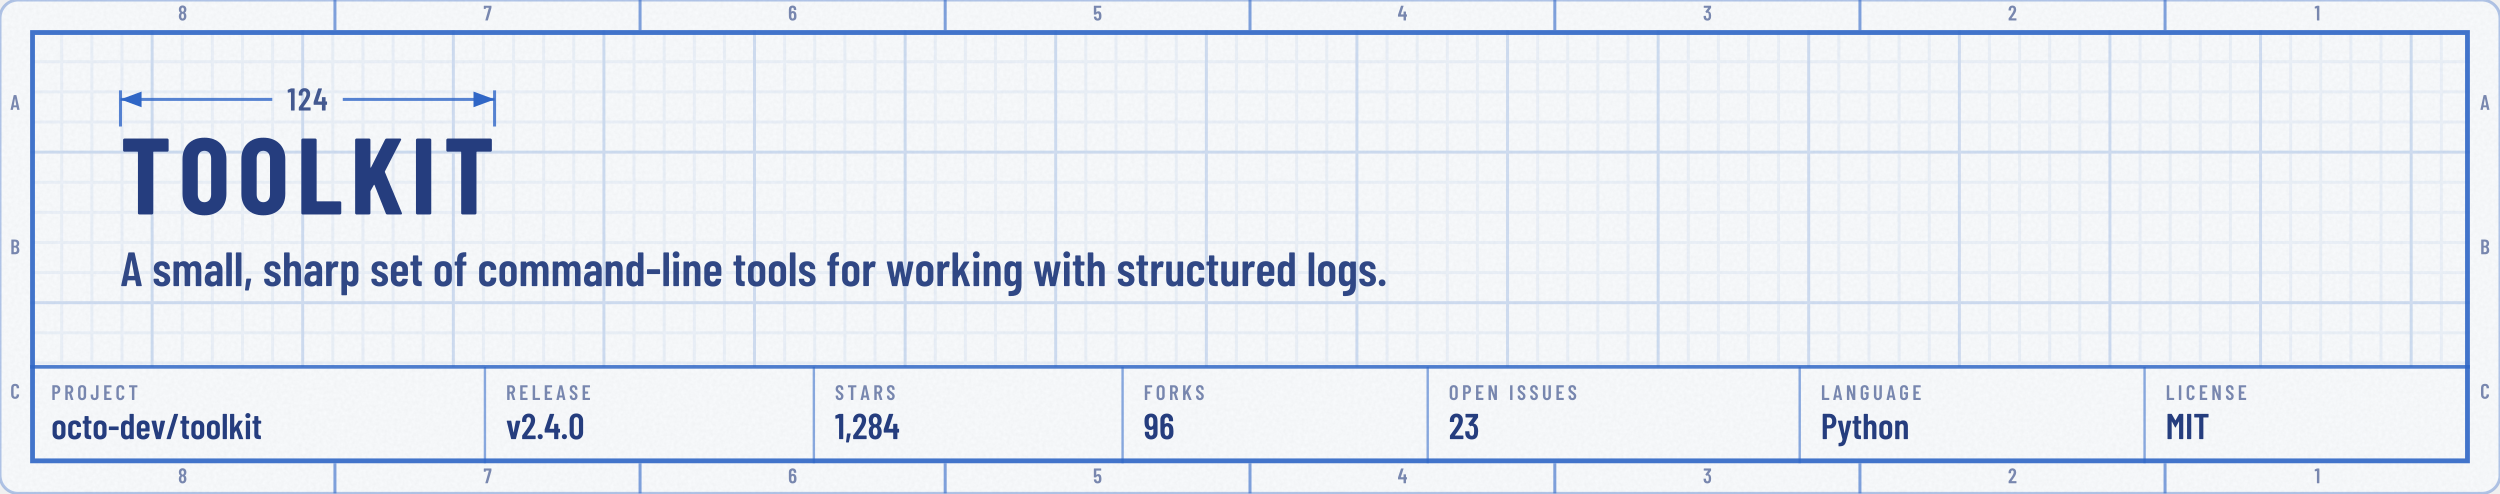
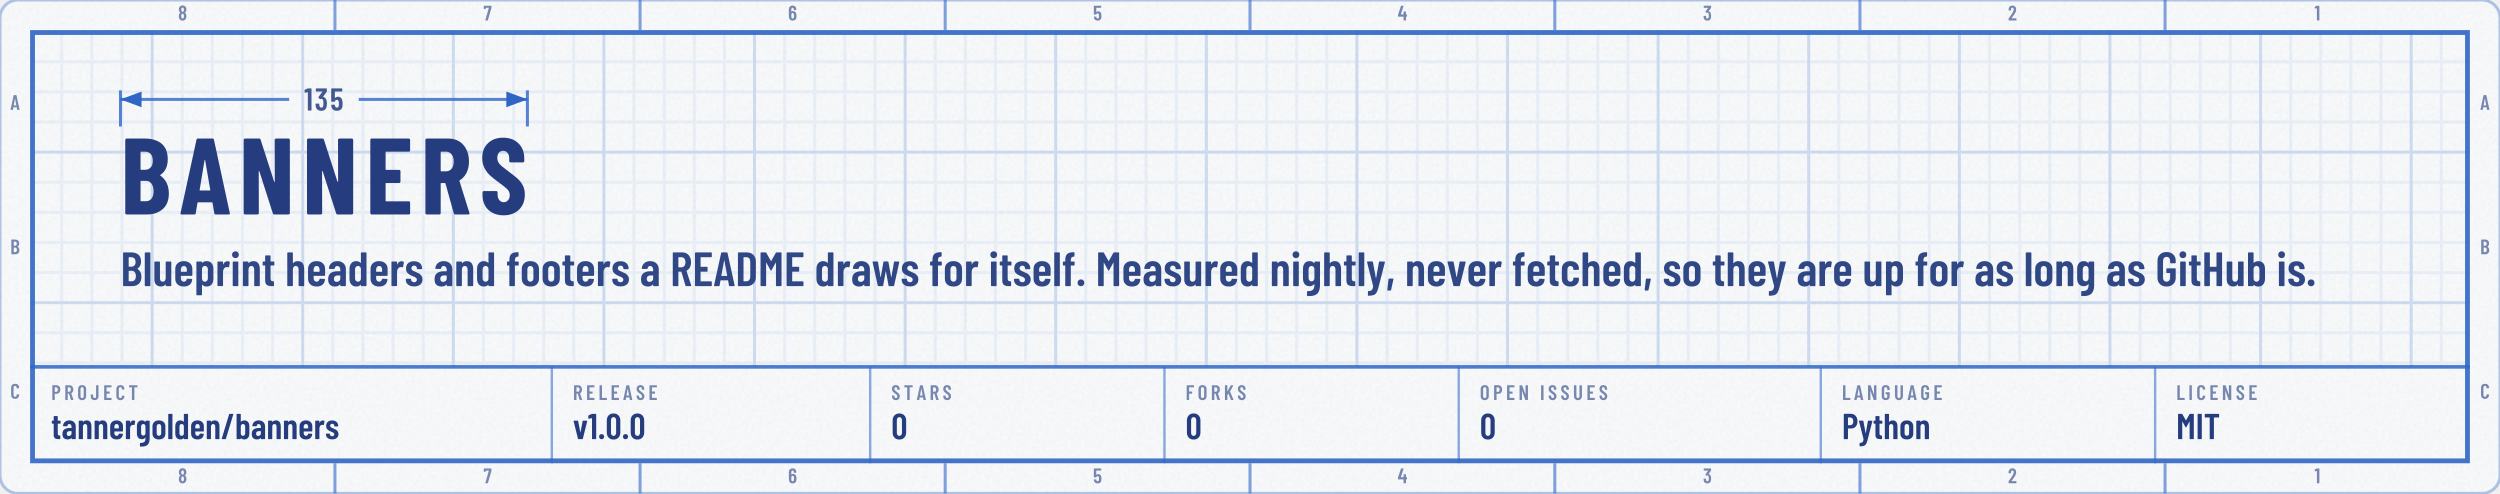
<svg xmlns="http://www.w3.org/2000/svg" width="830" height="164" viewBox="0 0 830 164" role="img" aria-labelledby="t d">
  <defs>
    <clipPath id="kc1">
      <rect x="0" y="0" width="830" height="163.8" rx="6" />
    </clipPath>
    <filter id="kn2" x="0" y="0" width="100%" height="100%">
      <feTurbulence type="fractalNoise" baseFrequency=".85" numOctaves="2" stitchTiles="stitch" />
      <feColorMatrix values="0 0 0 0 0 0 0 0 0 0 0 0 0 0 0 0 0 0 0.035 0" />
    </filter>
    <pattern id="kp3" width="10" height="10" patternUnits="userSpaceOnUse">
      <path d="M10 .5H.5V10" fill="none" stroke="#2F66C6" stroke-opacity="0.07" />
    </pattern>
    <pattern id="kp4" width="50" height="50" patternUnits="userSpaceOnUse">
      <path d="M50 .5H.5V50" fill="none" stroke="#2F66C6" stroke-opacity="0.14" />
    </pattern>
    <clipPath id="kc5">
      <path clip-rule="evenodd" d="M10 10h810v143.8h-810zM10 121.8h810v32h-810z" />
    </clipPath>
    <path id="m44" d="M33 -78 59 146Q60 157 71 157H151Q164 157 161 144L112 -80Q110 -91 99 -91H45Q39 -91 36 -88Q32 -84 33 -78Z" />
-     <path id="m45" d="M27 263V339Q27 344 30 348Q34 351 39 351H286Q291 351 294 348Q298 344 298 339V263Q298 258 294 254Q291 251 286 251H39Q34 251 30 254Q27 258 27 263Z" />
    <path id="m46" d="M35 69Q35 100 55 120Q75 140 106 140Q137 140 156 120Q176 100 176 69Q176 38 156 18Q136 -2 106 -2Q75 -2 55 18Q35 38 35 69Z" />
    <path id="m47" d="M21 14 226 690Q229 700 239 700H331Q337 700 340 696Q343 692 341 686L136 10Q133 0 123 0H31Q25 0 22 4Q19 8 21 14Z" />
    <path id="m48" d="M38 183V517Q38 604 89 658Q140 711 224 711Q309 711 360 658Q412 604 412 517V183Q412 96 360 42Q309 -11 224 -11Q140 -11 89 42Q38 96 38 183ZM296 176V524Q296 563 276 586Q257 610 224 610Q192 610 173 586Q154 563 154 524V176Q154 137 173 114Q192 90 224 90Q257 90 276 114Q296 137 296 176Z" />
    <path id="m49" d="M122 700H218Q223 700 226 696Q230 693 230 688V12Q230 7 226 4Q223 0 218 0H126Q121 0 118 4Q114 7 114 12V576Q114 578 112 580Q111 582 109 581L27 565H24Q13 565 13 576L10 643Q10 653 18 657L107 697Q114 700 122 700Z" />
    <path id="m50" d="M173 100H392Q397 100 400 96Q404 93 404 88V12Q404 7 400 4Q397 0 392 0H43Q38 0 34 4Q31 7 31 12V92Q31 101 36 107L75 160Q114 212 152 266Q189 320 215 363Q273 459 273 522Q273 562 256 585Q238 608 209 608Q180 608 163 586Q146 563 147 526V487Q147 482 144 478Q140 475 135 475H41Q36 475 32 478Q29 482 29 487V530Q33 610 84 659Q134 708 214 708Q293 708 342 656Q390 605 390 521Q390 471 373 422Q356 373 319 317Q294 277 260 229Q225 181 214 166Q184 126 170 106Q168 104 169 102Q170 100 173 100Z" />
    <path id="m51" d="M387 218Q387 169 380 134Q368 66 326 29Q283 -8 210 -8Q134 -8 86 32Q38 73 32 143Q30 165 28 207Q28 219 40 219H132Q144 219 144 207Q146 173 148 156Q153 125 169 108Q185 92 210 92Q234 92 250 108Q266 123 271 152Q276 182 276 230Q276 281 269 315Q263 341 248 355Q233 369 210 369Q195 369 183 360Q177 356 174 356Q172 356 166 360L119 408Q115 412 115 417Q115 421 118 425L243 595Q245 597 244 599Q242 601 239 601H49Q44 601 40 604Q37 608 37 613V688Q37 693 40 696Q44 700 49 700H373Q378 700 382 696Q385 693 385 688V609Q385 602 380 594L266 438Q262 432 268 431Q309 426 338 392Q368 358 378 307Q387 267 387 218Z" />
    <path id="m52" d="M443 275V194Q443 189 440 186Q436 182 431 182H401Q396 182 396 177V12Q396 7 392 4Q389 0 384 0H292Q287 0 284 4Q280 7 280 12V177Q280 182 275 182H29Q24 182 20 186Q17 189 17 194V259Q17 268 19 274L158 690Q161 700 171 700H271Q277 700 280 696Q283 693 281 686L153 293Q152 287 157 287H275Q280 287 280 292V412Q280 417 284 420Q287 424 292 424H384Q389 424 392 420Q396 417 396 412V292Q396 287 401 287H431Q436 287 440 284Q443 280 443 275Z" />
    <path id="m53" d="M400 216Q400 175 396 146Q391 72 344 32Q297 -8 219 -8Q145 -8 99 30Q53 68 43 144L40 172Q40 184 52 184H144Q156 184 157 172Q157 166 159 154Q171 92 219 92Q244 92 260 108Q275 124 280 153Q284 178 284 217Q284 254 278 281Q273 307 258 322Q242 336 219 336Q171 336 157 290Q154 279 144 279H51Q46 279 42 282Q39 286 39 291V688Q39 693 42 696Q46 700 51 700H377Q382 700 386 696Q389 693 389 688V612Q389 607 386 604Q382 600 377 600H160Q155 600 155 595V400Q155 397 157 396Q159 396 161 398Q178 416 202 426Q227 437 254 437Q314 437 350 398Q387 360 394 290Q400 259 400 216Z" />
    <path id="m54" d="M401 216Q401 193 399 151Q394 75 346 34Q299 -8 221 -8Q147 -8 101 30Q55 69 46 144Q40 171 40 207L39 532Q39 613 88 660Q138 708 219 708Q295 708 343 660Q391 612 391 532V507Q391 502 388 498Q384 495 379 495H287Q282 495 278 498Q275 502 275 507V526Q275 560 258 582Q242 605 219 605Q191 605 174 583Q156 561 156 526V423Q156 420 158 419Q160 418 162 420Q191 447 234 447Q303 447 346 403Q389 359 396 286Q401 253 401 216ZM284 224Q284 250 279 295Q267 353 220 353Q196 353 180 338Q165 322 160 292Q156 257 156 224Q156 195 159 157Q164 125 180 108Q195 91 220 91Q245 91 260 109Q276 127 281 160Q284 196 284 224Z" />
    <path id="m55" d="M90 13 255 594Q257 600 251 600H116Q111 600 111 595V559Q111 554 108 550Q104 547 99 547H28Q23 547 20 550Q16 554 16 559L17 688Q17 693 20 696Q24 700 29 700H368Q373 700 376 696Q380 693 380 688V607Q380 603 378 593L211 10Q208 0 197 0H100Q87 0 90 13Z" />
    <path id="m56" d="M325 364Q358 345 375 306Q396 259 396 200Q396 147 380 107Q360 53 318 22Q275 -8 216 -8Q158 -8 116 22Q73 52 53 106Q38 148 38 200Q38 259 56 301Q71 341 109 363Q113 366 109 369Q76 390 58 427Q38 470 38 523Q38 581 58 620Q78 664 120 688Q161 712 216 712Q270 712 312 688Q353 665 374 621Q396 579 396 523Q396 471 376 429Q358 392 325 371Q319 367 325 364ZM159 559Q152 541 152 513Q152 483 162 456Q169 435 183 423Q197 411 216 411Q237 411 252 424Q266 436 273 459Q281 483 281 513Q281 547 271 568Q264 589 250 600Q236 612 216 612Q198 612 184 602Q171 591 164 573ZM281 206Q281 244 272 271Q266 295 252 308Q237 322 216 322Q195 322 180 308Q166 294 160 268Q152 242 152 208Q152 177 158 151Q163 123 178 108Q194 92 216 92Q239 92 255 108Q271 124 276 153Q281 180 281 206Z" />
-     <path id="m57" d="M384 168Q384 87 334 40Q285 -8 204 -8Q128 -8 80 40Q32 88 32 168V193Q32 198 36 202Q39 205 44 205H136Q141 205 144 202Q148 198 148 193V174Q148 140 164 118Q181 95 204 95Q232 95 250 117Q267 139 267 174V276Q267 279 265 280Q263 281 261 279Q232 253 189 253Q120 253 77 297Q34 341 27 414Q22 447 22 484Q22 518 25 549Q29 625 76 666Q124 708 203 708Q276 708 322 670Q368 631 378 556Q383 526 383 493ZM267 476Q267 506 264 543Q253 609 204 609Q179 609 163 591Q147 573 142 540Q140 516 140 476Q140 439 145 405Q150 377 166 362Q181 347 204 347Q228 347 244 362Q259 378 263 408Q267 443 267 476Z" />
    <path id="m65" d="M325 11 306 116Q306 121 300 121H154Q148 121 148 116L129 11Q128 0 116 0H25Q11 0 14 13L162 689Q164 700 175 700H281Q292 700 294 689L442 13V9Q442 0 431 0H338Q326 0 325 11ZM171 212H282Q288 212 287 217L229 533Q228 536 226 536Q224 536 223 533L166 217Q165 212 171 212Z" />
    <path id="m66" d="M242 0H66Q61 0 58 4Q54 7 54 12V688Q54 693 58 696Q61 700 66 700H224Q319 700 373 652Q427 604 427 512Q427 409 354 365Q349 362 352 359Q391 334 413 292Q435 250 435 192Q435 100 382 50Q328 0 242 0ZM170 595V409Q170 404 175 404H226Q267 404 290 429Q313 454 313 500Q313 548 290 574Q267 600 226 600H175Q170 600 170 595ZM319 208Q319 260 296 290Q273 319 233 319H175Q170 319 170 314V106Q170 101 175 101H233Q273 101 296 129Q319 157 319 208Z" />
    <path id="m67" d="M42 180V521Q42 607 94 658Q145 708 230 708Q316 708 368 658Q420 607 420 521V509Q420 504 416 500Q413 496 408 496L315 492Q303 492 303 504V529Q303 564 283 586Q263 608 230 608Q198 608 178 586Q158 564 158 529V171Q158 136 178 114Q198 92 230 92Q263 92 283 114Q303 136 303 171V196Q303 201 306 204Q310 208 315 208L408 204Q413 204 416 200Q420 197 420 192V180Q420 95 368 44Q316 -8 230 -8Q145 -8 94 44Q42 95 42 180Z" />
+     <path id="m68" d="M54 12V688Q54 693 58 696Q61 700 66 700H237Q323 700 374 648Q426 596 426 509V191Q426 104 374 52Q323 0 237 0H66Q61 0 58 4Q54 7 54 12ZM175 100 235 101Q268 101 288 128Q309 154 310 198V502Q310 547 290 574Q269 600 234 600H175Q170 600 170 595V105Q170 100 175 100Z" />
    <path id="m69" d="M391 600H175Q170 600 170 595V406Q170 401 175 401H303Q308 401 312 398Q315 394 315 389V312Q315 307 312 304Q308 300 303 300H175Q170 300 170 295V105Q170 100 175 100H391Q396 100 400 96Q403 93 403 88V12Q403 7 400 4Q396 0 391 0H66Q61 0 58 4Q54 7 54 12V688Q54 693 58 696Q61 700 66 700H391Q396 700 400 696Q403 693 403 688V612Q403 607 400 604Q396 600 391 600Z" />
    <path id="m70" d="M390 600H175Q170 600 170 595V406Q170 401 175 401H302Q307 401 310 398Q314 394 314 389V312Q314 307 310 304Q307 300 302 300H175Q170 300 170 295V12Q170 7 166 4Q163 0 158 0H66Q61 0 58 4Q54 7 54 12V688Q54 693 58 696Q61 700 66 700H390Q395 700 398 696Q402 693 402 688V612Q402 607 398 604Q395 600 390 600Z" />
    <path id="m71" d="M42 173V527Q42 609 94 658Q145 708 230 708Q315 708 368 658Q420 609 420 526V487Q420 482 416 478Q413 475 408 475H316Q311 475 308 478Q304 482 304 487V528Q304 564 284 586Q263 608 230 608Q197 608 177 586Q157 564 157 528V172Q157 136 177 114Q197 92 230 92Q263 92 284 114Q304 136 304 172V268Q304 273 299 273H238Q233 273 230 276Q226 280 226 285V358Q226 363 230 366Q233 370 238 370H408Q413 370 416 366Q420 363 420 358V173Q420 91 368 42Q315 -8 230 -8Q145 -8 94 42Q42 91 42 173Z" />
+     <path id="m72" d="M319 700H411Q416 700 420 696Q423 693 423 688V12Q423 7 420 4Q416 0 411 0H319Q314 0 310 4Q307 7 307 12V295Q307 300 302 300H175Q170 300 170 295V12Q170 7 166 4Q163 0 158 0H66Q61 0 58 4Q54 7 54 12V688Q54 693 58 696Q61 700 66 700H158Q163 700 166 696Q170 693 170 688V406Q170 401 175 401H302Q307 401 307 406V688Q307 693 310 696Q314 700 319 700Z" />
    <path id="m73" d="M54 12V688Q54 693 58 696Q61 700 66 700H158Q163 700 166 696Q170 693 170 688V12Q170 7 166 4Q163 0 158 0H66Q61 0 58 4Q54 7 54 12Z" />
    <path id="m74" d="M17 173V247Q17 252 20 256Q24 259 29 259H121Q126 259 130 256Q133 252 133 247V171Q133 136 152 114Q171 92 202 92Q233 92 252 114Q272 136 272 171V688Q272 693 276 696Q279 700 284 700H376Q381 700 384 696Q388 693 388 688V173Q388 91 336 42Q285 -8 202 -8Q119 -8 68 42Q17 91 17 173Z" />
    <path id="m75" d="M54 12V688Q54 693 58 696Q61 700 66 700H158Q163 700 166 696Q170 693 170 688V412Q170 408 172 408Q174 407 176 410L326 691Q331 700 341 700H440Q447 700 449 696Q451 692 448 686L298 405Q297 401 297 399L459 14Q460 12 460 8Q460 0 450 0H351Q340 0 337 9L219 298Q218 301 216 300Q214 300 212 298L172 231Q170 227 170 225V12Q170 7 166 4Q163 0 158 0H66Q61 0 58 4Q54 7 54 12Z" />
    <path id="m76" d="M54 12V688Q54 693 58 696Q61 700 66 700H158Q163 700 166 696Q170 693 170 688V105Q170 100 175 100H391Q396 100 400 96Q403 93 403 88V12Q403 7 400 4Q396 0 391 0H66Q61 0 58 4Q54 7 54 12Z" />
    <path id="m77" d="M383 700H475Q480 700 484 696Q487 693 487 688V12Q487 7 484 4Q480 0 475 0H383Q378 0 374 4Q371 7 371 12V484Q371 488 369 488Q367 488 365 485L278 327Q273 319 269 319Q265 319 260 327L173 485Q171 488 169 488Q167 488 167 484V12Q167 7 164 4Q160 0 155 0H63Q58 0 54 4Q51 7 51 12V688Q51 693 54 696Q58 700 63 700H155Q165 700 170 692L267 521Q270 517 273 521L368 692Q373 700 383 700Z" />
    <path id="m78" d="M350 700H441Q446 700 450 696Q453 693 453 688V12Q453 7 450 4Q446 0 441 0H336Q326 0 323 10L174 434Q173 437 170 436Q168 436 168 433L169 12Q169 7 166 4Q162 0 157 0H66Q61 0 58 4Q54 7 54 12V688Q54 693 58 696Q61 700 66 700H169Q179 700 182 690L332 269Q333 266 336 266Q338 267 338 270V688Q338 693 342 696Q345 700 350 700Z" />
    <path id="m79" d="M42 182V518Q42 604 94 656Q147 708 233 708Q319 708 372 656Q425 604 425 518V182Q425 96 372 44Q319 -8 233 -8Q147 -8 94 44Q42 96 42 182ZM309 177V523Q309 561 288 584Q267 608 233 608Q199 608 178 584Q158 561 158 523V177Q158 139 178 116Q199 92 233 92Q267 92 288 116Q309 139 309 177Z" />
    <path id="m80" d="M432 495Q432 405 384 350Q337 295 259 295H174Q169 295 169 290V12Q169 7 166 4Q162 0 157 0H65Q60 0 56 4Q53 7 53 12V689Q53 694 56 698Q60 701 65 701H253Q306 701 346 675Q387 649 410 602Q432 555 432 495ZM316 492Q316 542 294 572Q271 601 234 601H174Q169 601 169 596V391Q169 386 174 386H234Q271 386 294 414Q316 443 316 492Z" />
    <path id="m82" d="M318 10 233 297Q231 301 228 301H175Q170 301 170 296V12Q170 7 166 4Q163 0 158 0H66Q61 0 58 4Q54 7 54 12V688Q54 693 58 696Q61 700 66 700H254Q307 700 348 674Q388 649 410 602Q433 556 433 496Q433 434 409 389Q385 344 342 321Q338 320 339 315L437 14Q438 12 438 9Q438 0 427 0H331Q321 0 318 10ZM170 595V396Q170 391 175 391H236Q272 391 294 419Q317 447 317 495Q317 543 294 572Q272 600 236 600H175Q170 600 170 595Z" />
    <path id="m83" d="M34 173V199Q34 204 38 208Q41 211 46 211H137Q142 211 146 208Q149 204 149 199V179Q149 140 168 116Q188 92 219 92Q250 92 270 114Q290 137 290 174Q290 200 279 219Q268 238 248 255Q228 272 184 304Q134 340 104 368Q73 396 52 436Q32 475 32 527Q32 610 82 659Q132 708 214 708Q297 708 348 656Q399 605 399 520V496Q399 491 396 488Q392 484 387 484H297Q292 484 288 488Q285 491 285 496V522Q285 561 266 584Q246 608 214 608Q184 608 165 586Q146 565 146 527Q146 491 166 466Q187 441 247 397Q308 352 339 324Q370 295 387 261Q404 227 404 180Q404 95 353 44Q302 -8 219 -8Q136 -8 85 42Q34 92 34 173Z" />
    <path id="m84" d="M425 688V612Q425 607 422 604Q418 600 413 600H286Q281 600 281 595V12Q281 7 278 4Q274 0 269 0H177Q172 0 168 4Q165 7 165 12V595Q165 600 160 600H40Q35 600 32 604Q28 607 28 612V688Q28 693 32 696Q35 700 40 700H413Q418 700 422 696Q425 693 425 688Z" />
    <path id="m85" d="M50 194V688Q50 693 54 696Q57 700 62 700H154Q159 700 162 696Q166 693 166 688V182Q166 142 186 117Q206 92 239 92Q272 92 292 117Q312 142 312 182V688Q312 693 316 696Q319 700 324 700H416Q421 700 424 696Q428 693 428 688V194Q428 103 376 48Q324 -8 239 -8Q153 -8 102 48Q50 103 50 194Z" />
    <path id="m97" d="M397 352V12Q397 7 394 4Q390 0 385 0H293Q288 0 284 4Q281 7 281 12V31Q281 34 279 35Q277 36 275 33Q240 -8 173 -8Q116 -8 72 24Q29 57 29 143Q29 233 82 271Q134 309 224 309H276Q281 309 281 314V340Q281 376 263 398Q245 419 218 419Q197 419 183 406Q169 392 166 369Q165 357 153 357H56Q44 357 45 369Q50 437 98 478Q147 519 220 519Q299 519 348 473Q397 427 397 352ZM281 160V217Q281 222 276 222H224Q190 222 169 204Q148 185 148 150Q148 119 164 104Q180 88 205 88Q235 88 258 107Q281 126 281 160Z" />
+     <path id="m98" d="M399 357V154Q399 80 362 36Q325 -8 258 -8Q204 -8 168 27Q166 29 164 28Q162 27 162 24V12Q162 7 158 4Q155 0 150 0H58Q53 0 50 4Q46 7 46 12V688Q46 693 50 696Q53 700 58 700H150Q155 700 158 696Q162 693 162 688V486Q162 483 164 482Q167 482 170 486Q189 503 212 511Q236 519 258 519Q324 519 362 476Q399 433 399 357ZM222 419Q198 419 182 404Q166 388 162 362V149Q166 123 182 108Q198 92 222 92Q250 92 267 112Q284 131 284 163V348Q284 380 267 400Q250 419 222 419Z" />
    <path id="m99" d="M38 155V357Q38 430 86 474Q133 519 215 519Q297 519 345 476Q393 432 393 365V351Q393 346 390 342Q386 339 381 339L289 335Q277 335 277 347V357Q277 382 260 400Q242 419 215 419Q188 419 171 399Q154 379 154 348V163Q154 132 171 112Q188 92 215 92Q242 92 260 110Q277 129 277 155V165Q277 170 280 174Q284 177 289 177L381 176Q386 176 390 172Q393 169 393 164V146Q393 77 345 34Q297 -8 215 -8Q133 -8 86 36Q38 80 38 155Z" />
    <path id="m100" d="M287 700H379Q384 700 388 696Q391 693 391 688V12Q391 7 388 4Q384 0 379 0H287Q282 0 278 4Q275 7 275 12V24Q275 27 273 28Q271 29 269 27Q233 -8 179 -8Q112 -8 75 36Q38 80 38 154V357Q38 433 76 476Q113 519 179 519Q202 519 226 510Q250 502 269 483Q271 481 273 482Q275 483 275 486V688Q275 693 278 696Q282 700 287 700ZM275 149V362Q271 388 255 404Q239 419 215 419Q187 419 170 400Q153 380 153 348V163Q153 131 170 112Q187 92 215 92Q239 92 255 108Q271 123 275 149Z" />
    <path id="m101" d="M380 213H159Q154 213 154 208V163Q154 132 171 112Q188 92 215 92Q238 92 254 106Q271 121 276 144Q279 154 289 154L378 150Q383 150 386 146Q390 143 389 137Q382 67 338 30Q294 -8 215 -8Q133 -8 86 36Q38 79 38 154V357Q38 430 86 474Q133 519 215 519Q297 519 344 474Q392 430 392 357V225Q392 220 388 216Q385 213 380 213ZM154 348V303Q154 298 159 298H272Q277 298 277 303V348Q277 380 260 400Q243 419 215 419Q188 419 171 399Q154 379 154 348Z" />
    <path id="m102" d="M265 499V440Q265 435 262 432Q258 428 253 428H191Q186 428 186 423V12Q186 7 182 4Q179 0 174 0H83Q78 0 74 4Q71 7 71 12V423Q71 428 66 428H34Q29 428 26 432Q22 435 22 440V499Q22 504 26 508Q29 511 34 511H66Q71 511 71 516V541Q71 631 112 668Q153 705 243 704H251Q256 704 260 700Q263 697 263 692L261 624Q261 619 258 616Q254 612 249 612H244Q214 611 200 592Q186 574 186 536V516Q186 511 191 511H253Q258 511 262 508Q265 504 265 499Z" />
    <path id="m103" d="M287 511H379Q384 511 388 508Q391 504 391 499V19Q391 -89 342 -148Q293 -206 167 -206Q145 -206 134 -205Q122 -204 122 -192V-115Q122 -102 135 -104Q192 -105 222 -90Q253 -75 264 -46Q275 -17 275 30V41Q275 44 273 44Q271 45 269 42Q236 -1 175 -1Q108 -1 73 42Q38 86 38 161V357Q38 434 74 476Q109 519 175 519Q236 519 269 476Q271 473 273 474Q275 474 275 477V499Q275 504 278 508Q282 511 287 511ZM275 169V348Q275 380 258 400Q242 419 215 419Q188 419 171 399Q154 379 154 348V169Q154 138 171 118Q188 99 215 99Q242 99 258 118Q275 138 275 169Z" />
    <path id="m104" d="M397 352V12Q397 7 394 4Q390 0 385 0H293Q288 0 284 4Q281 7 281 12V343Q281 379 266 399Q251 419 223 419Q194 419 178 398Q162 377 162 340V12Q162 7 158 4Q155 0 150 0H58Q53 0 50 4Q46 7 46 12V688Q46 693 50 696Q53 700 58 700H150Q155 700 158 696Q162 693 162 688V479Q162 476 164 476Q167 475 170 479Q204 519 265 519Q330 519 364 476Q397 432 397 352Z" />
    <path id="m105" d="M36 652Q36 683 56 703Q76 723 107 723Q138 723 158 703Q177 683 177 652Q177 621 157 601Q137 581 107 581Q76 581 56 601Q36 621 36 652ZM50 12V499Q50 504 54 508Q57 511 62 511H154Q159 511 162 508Q166 504 166 499V12Q166 7 162 4Q159 0 154 0H62Q57 0 54 4Q50 7 50 12Z" />
-     <path id="m107" d="M46 12V688Q46 693 50 696Q53 700 58 700H150Q155 700 158 696Q162 693 162 688V332Q162 328 164 328Q166 328 168 331L277 503Q281 511 291 511H387Q394 511 396 506Q398 502 394 496L290 339Q288 335 289 332L409 14Q410 12 410 9Q410 0 399 0H304Q294 0 291 10L217 236Q216 239 214 240Q212 240 211 237L164 167Q162 163 162 161V12Q162 7 158 4Q155 0 150 0H58Q53 0 50 4Q46 7 46 12Z" />
    <path id="m108" d="M42 12V688Q42 693 46 696Q49 700 54 700H146Q151 700 154 696Q158 693 158 688V12Q158 7 154 4Q151 0 146 0H54Q49 0 46 4Q42 7 42 12Z" />
-     <path id="m109" d="M623 347V12Q623 7 620 4Q616 0 611 0H520Q515 0 512 4Q508 7 508 12V339Q508 377 493 398Q478 419 452 419Q424 419 408 398Q392 377 392 340V12Q392 7 388 4Q385 0 380 0H289Q284 0 280 4Q277 7 277 12V339Q277 377 262 398Q246 419 221 419Q193 419 177 398Q161 377 161 340V12Q161 7 158 4Q154 0 149 0H58Q53 0 50 4Q46 7 46 12V499Q46 504 50 508Q53 511 58 511H149Q154 511 158 508Q161 504 161 499V483Q161 480 163 479Q165 478 167 481Q187 501 212 510Q237 519 261 519Q335 519 370 456Q373 452 379 459Q399 491 430 505Q460 519 491 519Q556 519 590 474Q623 428 623 347Z" />
    <path id="m110" d="M397 352V12Q397 7 394 4Q390 0 385 0H293Q288 0 284 4Q281 7 281 12V343Q281 379 266 399Q251 419 223 419Q194 419 178 398Q162 377 162 340V12Q162 7 158 4Q155 0 150 0H58Q53 0 50 4Q46 7 46 12V499Q46 504 50 508Q53 511 58 511H150Q155 511 158 508Q162 504 162 499V479Q162 476 164 476Q167 475 170 479Q204 519 265 519Q330 519 364 476Q397 432 397 352Z" />
    <path id="m111" d="M38 155V356Q38 430 86 474Q134 519 216 519Q299 519 347 474Q395 430 395 356V155Q395 80 348 36Q300 -8 216 -8Q133 -8 86 36Q38 80 38 155ZM279 164V348Q279 379 262 399Q244 419 216 419Q188 419 171 400Q154 380 154 348V164Q154 132 171 112Q188 93 216 93Q244 93 262 112Q279 132 279 164Z" />
    <path id="m112" d="M403 357V155Q403 78 366 35Q329 -8 262 -8Q239 -8 215 0Q191 9 172 28Q170 30 168 29Q166 28 166 25V-177Q166 -182 162 -186Q159 -189 154 -189H62Q57 -189 54 -186Q50 -182 50 -177V499Q50 504 54 508Q57 511 62 511H154Q159 511 162 508Q166 504 166 499V487Q166 484 168 484Q171 483 174 487Q209 519 262 519Q329 519 366 476Q403 432 403 357ZM226 420Q199 420 182 400Q166 380 166 348V163Q166 131 182 112Q199 92 226 92Q254 92 271 112Q288 131 288 163V348Q288 380 271 400Q254 420 226 420Z" />
    <path id="m114" d="M297 507Q305 502 303 492L287 399Q286 387 273 392Q259 396 247 396Q235 396 225 393Q197 389 180 362Q162 334 162 296V13Q162 8 158 4Q155 1 150 1H58Q53 1 50 4Q46 8 46 13V499Q46 504 50 508Q53 511 58 511H150Q155 511 158 508Q162 504 162 499V453Q162 449 164 448Q166 448 167 452Q194 517 255 517Q282 517 297 507Z" />
    <path id="m115" d="M30 135V142Q30 147 34 150Q37 154 42 154H128Q133 154 136 150Q140 147 140 142V137Q140 113 158 97Q177 81 204 81Q230 81 245 96Q260 111 260 134Q260 154 247 168Q234 181 219 188Q204 195 165 211Q108 233 72 267Q35 301 35 368Q35 438 80 478Q124 517 200 517Q278 517 324 476Q369 434 369 364Q369 359 366 356Q362 352 357 352H273Q268 352 264 356Q261 359 261 364V370Q261 394 244 410Q228 426 203 426Q177 426 162 410Q146 393 146 370Q146 351 158 338Q170 325 185 318Q200 310 235 295Q277 278 306 262Q334 245 356 214Q377 184 377 139Q377 72 330 33Q283 -6 203 -6Q124 -6 77 32Q30 70 30 135Z" />
    <path id="m116" d="M248 429H186Q181 429 181 424V162Q181 127 194 114Q207 100 233 101H240Q245 101 248 98Q252 94 252 89V12Q252 7 248 4Q245 0 240 0H206Q138 0 104 25Q69 50 69 119V424Q69 429 64 429H29Q24 429 20 432Q17 436 17 441V499Q17 504 20 508Q24 511 29 511H64Q69 511 69 516V626Q69 631 72 634Q76 638 81 638H169Q174 638 178 634Q181 631 181 626V516Q181 511 186 511H248Q253 511 256 508Q260 504 260 499V441Q260 436 256 432Q253 429 248 429Z" />
    <path id="m117" d="M289 511H381Q386 511 390 508Q393 504 393 499V12Q393 7 390 4Q386 0 381 0H289Q284 0 280 4Q277 7 277 12V34Q277 37 275 38Q273 39 271 36Q242 -7 178 -7Q117 -7 80 30Q42 66 42 142V499Q42 504 46 508Q49 511 54 511H146Q151 511 154 508Q158 504 158 499V167Q158 92 216 92Q245 92 261 114Q277 135 277 172V499Q277 504 280 508Q284 511 289 511Z" />
    <path id="m118" d="M141 10 19 499V503Q19 512 30 512H132Q144 512 145 501L205 190Q206 187 208 187Q210 187 211 190L270 501Q271 512 283 512L385 510Q399 510 396 497L275 10Q272 0 261 0H155Q144 0 141 10Z" />
    <path id="m119" d="M126 11 19 499V503Q19 512 30 512H118Q130 512 131 501L183 190Q184 187 186 187Q188 187 189 190L244 501Q245 512 257 512H335Q347 512 348 501L404 189Q405 186 407 186Q409 186 410 189L463 501Q464 512 476 512L563 510Q576 510 573 497L466 11Q464 0 453 0H363Q351 0 350 11L297 303Q296 306 294 306Q292 306 291 303L239 11Q238 0 226 0H139Q128 0 126 11Z" />
    <path id="m121" d="M34 -187V-115Q34 -110 37 -106Q40 -103 44 -103Q77 -102 96 -94Q115 -87 126 -66Q138 -44 143 -3L142 3L16 499V503Q16 512 27 512H125Q137 512 138 501L199 170Q200 167 202 167Q204 167 205 170L264 501Q265 512 277 512L376 510Q390 510 387 497L253 -28Q234 -99 213 -134Q192 -169 154 -184Q116 -199 45 -199H40Q38 -199 36 -196Q34 -192 34 -187Z" />
-     <path id="n73" d="M44 12V688Q44 693 48 696Q51 700 56 700H173Q178 700 182 696Q185 693 185 688V12Q185 7 182 4Q178 0 173 0H56Q51 0 48 4Q44 7 44 12Z" />
-     <path id="n75" d="M44 12V688Q44 693 48 696Q51 700 56 700H173Q178 700 182 696Q185 693 185 688V436Q185 432 188 432Q190 431 191 435L320 691Q325 700 334 700H458Q465 700 468 696Q470 693 467 686L319 398Q318 394 318 392L475 14Q476 12 476 8Q476 0 466 0H341Q330 0 327 9L223 271Q222 274 220 274Q218 273 216 271L187 219Q185 215 185 213V12Q185 7 182 4Q178 0 173 0H56Q51 0 48 4Q44 7 44 12Z" />
-     <path id="n76" d="M44 12V688Q44 693 48 696Q51 700 56 700H173Q178 700 182 696Q185 693 185 688V126Q185 121 190 121H400Q405 121 408 118Q412 114 412 109V12Q412 7 408 4Q405 0 400 0H56Q51 0 48 4Q44 7 44 12Z" />
-     <path id="n79" d="M34 190V510Q34 600 89 654Q144 708 236 708Q328 708 384 654Q439 600 439 510V190Q439 100 384 46Q328 -8 236 -8Q144 -8 89 46Q34 100 34 190ZM298 184V516Q298 548 281 568Q264 587 236 587Q208 587 192 568Q175 548 175 516V184Q175 152 192 132Q208 113 236 113Q264 113 281 132Q298 152 298 184Z" />
-     <path id="n84" d="M444 688V591Q444 586 440 582Q437 579 432 579H307Q302 579 302 574V12Q302 7 298 4Q295 0 290 0H173Q168 0 164 4Q161 7 161 12V574Q161 579 156 579H36Q31 579 28 582Q24 586 24 591V688Q24 693 28 696Q31 700 36 700H432Q437 700 440 696Q444 693 444 688Z" />
+     <path id="n65" d="M325 11 309 107Q309 112 303 112H176Q170 112 170 107L154 11Q153 0 141 0H24Q11 0 14 13L161 689Q163 700 174 700H309Q320 700 322 689L468 13L469 9Q469 0 458 0H338Q326 0 325 11ZM194 221H284Q289 221 288 226L241 499Q240 502 238 502Q236 502 235 499L190 226Q190 221 194 221Z" />
+     <path id="n66" d="M245 0H56Q51 0 48 4Q44 7 44 12V688Q44 693 48 696Q51 700 56 700H223Q323 700 380 652Q436 604 436 509Q436 410 368 365Q364 362 367 359Q446 303 446 193Q446 100 390 50Q334 0 245 0ZM185 574V417Q185 412 190 412H226Q260 412 279 434Q298 455 298 494Q298 535 280 557Q261 579 226 579H190Q185 579 185 574ZM305 214Q305 258 286 284Q267 310 235 310H190Q185 310 185 305V127Q185 122 190 122H234Q267 122 286 146Q305 170 305 214Z" />
+     <path id="n69" d="M399 579H190Q185 579 185 574V416Q185 411 190 411H310Q315 411 318 408Q322 404 322 399V302Q322 297 318 294Q315 290 310 290H190Q185 290 185 285V126Q185 121 190 121H399Q404 121 408 118Q411 114 411 109V12Q411 7 408 4Q404 0 399 0H56Q51 0 48 4Q44 7 44 12V688Q44 693 48 696Q51 700 56 700H399Q404 700 408 696Q411 693 411 688V591Q411 586 408 582Q404 579 399 579Z" />
+     <path id="n78" d="M342 700H458Q463 700 466 696Q470 693 470 688V12Q470 7 466 4Q463 0 458 0H326Q316 0 313 10L189 397Q188 400 186 400Q183 399 183 396L184 12Q184 7 180 4Q177 0 172 0H56Q51 0 48 4Q44 7 44 12V688Q44 693 48 696Q51 700 56 700H187Q197 700 200 690L325 303Q326 300 328 300Q331 301 331 304L330 688Q330 693 334 696Q337 700 342 700Z" />
+     <path id="n82" d="M306 10 229 286Q227 290 224 290H190Q185 290 185 285V12Q185 7 182 4Q178 0 173 0H56Q51 0 48 4Q44 7 44 12V688Q44 693 48 696Q51 700 56 700H258Q313 700 356 674Q399 647 422 599Q446 551 446 489Q446 430 424 385Q401 340 361 315Q359 314 358 312Q357 311 358 309L450 14L451 10Q451 0 440 0H320Q309 0 306 10ZM185 574V403Q185 398 190 398H235Q266 398 286 422Q305 447 305 488Q305 530 286 554Q266 579 235 579H190Q185 579 185 574Z" />
+     <path id="n83" d="M30 175V204Q30 209 34 212Q37 216 42 216H157Q162 216 166 212Q169 209 169 204V182Q169 151 185 132Q201 113 225 113Q249 113 265 131Q281 149 281 178Q281 208 261 230Q241 251 183 293Q133 329 102 357Q71 385 49 426Q27 467 27 521Q27 606 80 657Q133 708 220 708Q308 708 362 655Q415 602 415 516V492Q415 487 412 484Q408 480 403 480H288Q283 480 280 484Q276 487 276 492V519Q276 550 260 568Q245 587 220 587Q196 587 181 570Q166 552 166 521Q166 491 185 468Q204 445 260 404Q322 358 354 330Q385 301 402 266Q420 232 420 184Q420 96 366 44Q312 -8 224 -8Q166 -8 122 15Q78 38 54 80Q30 121 30 175Z" />
  </defs>
  <rect y="0" width="830" height="163.8" rx="6" fill="#FFFFFF" stroke="#2F66C6" stroke-opacity=".35" />
  <rect y="0" width="830" height="163.8" rx="6" fill="#2F66C6" fill-opacity=".03" />
  <rect y="0" width="830" height="163.8" clip-path="url(#kc1)" filter="url(#kn2)" />
  <g clip-path="url(#kc5)">
    <rect y="0" width="830" height="163.8" fill="url(#kp3)" />
    <rect y="0" width="830" height="163.8" fill="url(#kp4)" />
  </g>
  <rect x="10.8" y="10.8" width="808.4" height="142.2" fill="none" stroke="#2F66C6" stroke-opacity="0.9" stroke-width="1.6" />
  <path d="M111.2 0V10M111.2 153.8V163.8M212.5 0V10M212.5 153.8V163.8M313.8 0V10M313.8 153.8V163.8M415 0V10M415 153.8V163.8M516.2 0V10M516.2 153.8V163.8M617.5 0V10M617.5 153.8V163.8M718.8 0V10M718.8 153.8V163.8" stroke="#2F66C6" stroke-opacity="0.6" />
  <g transform="scale(0.007 -0.007)" fill="#253D7E" fill-opacity="0.6">
    <use href="#m56" x="8444" y="-971" />
    <use href="#m56" x="8444" y="-22920" />
    <use href="#m55" x="22929" y="-971" />
    <use href="#m55" x="22929" y="-22920" />
    <use href="#m54" x="37375" y="-971" />
    <use href="#m54" x="37375" y="-22920" />
    <use href="#m53" x="51840" y="-971" />
    <use href="#m53" x="51840" y="-22920" />
    <use href="#m52" x="66288" y="-971" />
    <use href="#m52" x="66288" y="-22920" />
    <use href="#m51" x="80769" y="-971" />
    <use href="#m51" x="80769" y="-22920" />
    <use href="#m50" x="95234" y="-971" />
    <use href="#m50" x="95234" y="-22920" />
    <use href="#m49" x="109774" y="-971" />
    <use href="#m49" x="109774" y="-22920" />
    <use href="#m65" x="486" y="-5210" />
    <use href="#m65" x="117629" y="-5210" />
    <use href="#m66" x="483" y="-12060" />
    <use href="#m66" x="117626" y="-12060" />
    <use href="#m67" x="486" y="-18910" />
    <use href="#m67" x="117629" y="-18910" />
  </g>
  <path d="M40 42V28" stroke="#2F66C6" stroke-opacity="0.8" stroke-dasharray="12 12" stroke-dashoffset="0">
    <animate attributeName="stroke-dashoffset" values="12;12;0" keyTimes="0;.25;1" dur="1.2s" calcMode="spline" keySplines="0 0 1 1;.3 0 .2 1" fill="freeze" />
  </path>
-   <path d="M164.2 42V28" stroke="#2F66C6" stroke-opacity="0.8" stroke-dasharray="12 12" stroke-dashoffset="0">
+   <path d="M175.1 42V28" stroke="#2F66C6" stroke-opacity="0.8" stroke-dasharray="12 12" stroke-dashoffset="0">
    <animate attributeName="stroke-dashoffset" values="12;12;0" keyTimes="0;.25;1" dur="1.2s" calcMode="spline" keySplines="0 0 1 1;.3 0 .2 1" fill="freeze" />
  </path>
-   <path d="M40 33H90.4M113.8 33H164.2" stroke="#2F66C6" stroke-opacity="0.8" stroke-dasharray="64.1 64.1" stroke-dashoffset="0">
-     <animate attributeName="stroke-dashoffset" values="64.1;64.1;0" keyTimes="0;.25;1" dur="1.2s" calcMode="spline" keySplines="0 0 1 1;.3 0 .2 1" fill="freeze" />
+   <path d="M40 33H96M119.1 33H175.1" stroke="#2F66C6" stroke-opacity="0.8" stroke-dasharray="69.6 69.6" stroke-dashoffset="0">
+     <animate attributeName="stroke-dashoffset" values="69.6;69.6;0" keyTimes="0;.25;1" dur="1.2s" calcMode="spline" keySplines="0 0 1 1;.3 0 .2 1" fill="freeze" />
  </path>
  <path d="M10 121.8H820" stroke="#2F66C6" stroke-opacity="0.85" stroke-width="1.2" stroke-dasharray="812 812" stroke-dashoffset="0">
    <animate attributeName="stroke-dashoffset" values="812;812;0" keyTimes="0;.25;1" dur="1.2s" calcMode="spline" keySplines="0 0 1 1;.3 0 .2 1" fill="freeze" />
  </path>
  <g transform="translate(40 71.2) scale(0.036 -0.036)" fill="#253D7E">
-     <use href="#n84" x="0" />
-     <use href="#n79" x="538" />
-     <use href="#n79" x="1081" />
-     <use href="#n76" x="1624" />
-     <use href="#n75" x="2120" />
-     <use href="#n73" x="2681" />
-     <use href="#n84" x="2981" />
+     <use href="#n66" x="0" />
+     <use href="#n65" x="540" />
+     <use href="#n78" x="1092" />
+     <use href="#n78" x="1676" />
+     <use href="#n69" x="2260" />
+     <use href="#n82" x="2768" />
+     <use href="#n83" x="3309" />
  </g>
  <path d="M40 33l7 -2.6v5.2z" fill="#2F66C6" />
-   <path d="M164.2 33l-7 -2.6v5.2z" fill="#2F66C6" />
-   <g transform="translate(95.4 36.7) scale(0.0105 -0.0105)" fill="#253D7E" fill-opacity="0.85">
+   <path d="M175.1 33l-7 -2.6v5.2z" fill="#2F66C6" />
+   <g transform="translate(101 36.7) scale(0.0105 -0.0105)" fill="#253D7E" fill-opacity="0.85">
    <use href="#m49" x="0" />
-     <use href="#m50" x="331" />
-     <use href="#m52" x="813" />
+     <use href="#m51" x="331" />
+     <use href="#m53" x="814" />
  </g>
  <g transform="translate(40 95) scale(0.016 -0.016)" fill="#253D7E" fill-opacity="0.94">
-     <use href="#m65" x="0" />
-     <use href="#m115" x="656" />
-     <use href="#m109" x="1054" />
-     <use href="#m97" x="1719" />
-     <use href="#m108" x="2153" />
-     <use href="#m108" x="2352" />
-     <use href="#m44" x="2551" />
-     <use href="#m115" x="2950" />
-     <use href="#m104" x="3348" />
-     <use href="#m97" x="3787" />
-     <use href="#m114" x="4221" />
-     <use href="#m112" x="4534" />
-     <use href="#m115" x="5175" />
-     <use href="#m101" x="5573" />
-     <use href="#m116" x="5999" />
-     <use href="#m111" x="6481" />
-     <use href="#m102" x="6913" />
-     <use href="#m99" x="7404" />
-     <use href="#m111" x="7826" />
-     <use href="#m109" x="8258" />
-     <use href="#m109" x="8923" />
-     <use href="#m97" x="9588" />
-     <use href="#m110" x="10022" />
-     <use href="#m100" x="10461" />
-     <use href="#m45" x="10898" />
-     <use href="#m108" x="11223" />
-     <use href="#m105" x="11422" />
-     <use href="#m110" x="11637" />
-     <use href="#m101" x="12076" />
-     <use href="#m116" x="12702" />
-     <use href="#m111" x="12984" />
-     <use href="#m111" x="13416" />
-     <use href="#m108" x="13848" />
-     <use href="#m115" x="14047" />
-     <use href="#m102" x="14645" />
-     <use href="#m111" x="14936" />
-     <use href="#m114" x="15368" />
-     <use href="#m119" x="15881" />
-     <use href="#m111" x="16473" />
-     <use href="#m114" x="16905" />
-     <use href="#m107" x="17218" />
-     <use href="#m105" x="17651" />
-     <use href="#m110" x="17866" />
-     <use href="#m103" x="18305" />
-     <use href="#m119" x="18936" />
-     <use href="#m105" x="19528" />
-     <use href="#m116" x="19743" />
-     <use href="#m104" x="20025" />
-     <use href="#m115" x="20664" />
-     <use href="#m116" x="21062" />
-     <use href="#m114" x="21344" />
-     <use href="#m117" x="21657" />
-     <use href="#m99" x="22095" />
-     <use href="#m116" x="22517" />
-     <use href="#m117" x="22799" />
-     <use href="#m114" x="23237" />
-     <use href="#m101" x="23550" />
-     <use href="#m100" x="23976" />
-     <use href="#m108" x="24613" />
-     <use href="#m111" x="24812" />
-     <use href="#m103" x="25244" />
-     <use href="#m115" x="25675" />
-     <use href="#m46" x="26073" />
+     <use href="#m66" x="0" />
+     <use href="#m108" x="462" />
+     <use href="#m117" x="661" />
+     <use href="#m101" x="1099" />
+     <use href="#m112" x="1525" />
+     <use href="#m114" x="1966" />
+     <use href="#m105" x="2279" />
+     <use href="#m110" x="2494" />
+     <use href="#m116" x="2933" />
+     <use href="#m104" x="3415" />
+     <use href="#m101" x="3854" />
+     <use href="#m97" x="4280" />
+     <use href="#m100" x="4714" />
+     <use href="#m101" x="5151" />
+     <use href="#m114" x="5577" />
+     <use href="#m115" x="5890" />
+     <use href="#m97" x="6488" />
+     <use href="#m110" x="6922" />
+     <use href="#m100" x="7361" />
+     <use href="#m102" x="7998" />
+     <use href="#m111" x="8289" />
+     <use href="#m111" x="8721" />
+     <use href="#m116" x="9153" />
+     <use href="#m101" x="9435" />
+     <use href="#m114" x="9861" />
+     <use href="#m115" x="10174" />
+     <use href="#m97" x="10772" />
+     <use href="#m82" x="11406" />
+     <use href="#m69" x="11867" />
+     <use href="#m65" x="12302" />
+     <use href="#m68" x="12758" />
+     <use href="#m77" x="13230" />
+     <use href="#m69" x="13768" />
+     <use href="#m100" x="14403" />
+     <use href="#m114" x="14840" />
+     <use href="#m97" x="15153" />
+     <use href="#m119" x="15587" />
+     <use href="#m115" x="16179" />
+     <use href="#m102" x="16777" />
+     <use href="#m111" x="17068" />
+     <use href="#m114" x="17500" />
+     <use href="#m105" x="18013" />
+     <use href="#m116" x="18228" />
+     <use href="#m115" x="18510" />
+     <use href="#m101" x="18908" />
+     <use href="#m108" x="19334" />
+     <use href="#m102" x="19533" />
+     <use href="#m46" x="19824" />
+     <use href="#m77" x="20235" />
+     <use href="#m101" x="20773" />
+     <use href="#m97" x="21199" />
+     <use href="#m115" x="21633" />
+     <use href="#m117" x="22031" />
+     <use href="#m114" x="22469" />
+     <use href="#m101" x="22782" />
+     <use href="#m100" x="23208" />
+     <use href="#m110" x="23845" />
+     <use href="#m105" x="24284" />
+     <use href="#m103" x="24499" />
+     <use href="#m104" x="24930" />
+     <use href="#m116" x="25369" />
+     <use href="#m108" x="25651" />
+     <use href="#m121" x="25850" />
+     <use href="#m44" x="26253" />
+     <use href="#m110" x="26652" />
+     <use href="#m101" x="27091" />
+     <use href="#m118" x="27517" />
+     <use href="#m101" x="27932" />
+     <use href="#m114" x="28358" />
+     <use href="#m102" x="28871" />
+     <use href="#m101" x="29162" />
+     <use href="#m116" x="29588" />
+     <use href="#m99" x="29870" />
+     <use href="#m104" x="30292" />
+     <use href="#m101" x="30731" />
+     <use href="#m100" x="31157" />
+     <use href="#m44" x="31594" />
+     <use href="#m115" x="31993" />
+     <use href="#m111" x="32391" />
+     <use href="#m116" x="33023" />
+     <use href="#m104" x="33305" />
+     <use href="#m101" x="33744" />
+     <use href="#m121" x="34170" />
+     <use href="#m97" x="34773" />
+     <use href="#m114" x="35207" />
+     <use href="#m101" x="35520" />
+     <use href="#m117" x="36146" />
+     <use href="#m112" x="36584" />
+     <use href="#m102" x="37225" />
+     <use href="#m111" x="37516" />
+     <use href="#m114" x="37948" />
+     <use href="#m97" x="38461" />
+     <use href="#m115" x="38895" />
+     <use href="#m108" x="39493" />
+     <use href="#m111" x="39692" />
+     <use href="#m110" x="40124" />
+     <use href="#m103" x="40563" />
+     <use href="#m97" x="41194" />
+     <use href="#m115" x="41628" />
+     <use href="#m71" x="42226" />
+     <use href="#m105" x="42688" />
+     <use href="#m116" x="42903" />
+     <use href="#m72" x="43185" />
+     <use href="#m117" x="43662" />
+     <use href="#m98" x="44100" />
+     <use href="#m105" x="44737" />
+     <use href="#m115" x="44952" />
+     <use href="#m46" x="45350" />
  </g>
  <g transform="translate(17 132.8) scale(0.007 -0.007)" fill="#253D7E" fill-opacity="0.6">
    <use href="#m80" x="0" />
    <use href="#m82" x="614" />
    <use href="#m79" x="1232" />
    <use href="#m74" x="1856" />
    <use href="#m69" x="2457" />
    <use href="#m67" x="3049" />
    <use href="#m84" x="3663" />
  </g>
  <g transform="translate(17 145.8) scale(0.012 -0.012)" fill="#253D7E">
-     <use href="#m111" x="0" />
-     <use href="#m99" x="432" />
-     <use href="#m116" x="854" />
-     <use href="#m111" x="1136" />
-     <use href="#m45" x="1568" />
-     <use href="#m100" x="1893" />
-     <use href="#m101" x="2330" />
-     <use href="#m118" x="2756" />
-     <use href="#m47" x="3171" />
-     <use href="#m116" x="3557" />
-     <use href="#m111" x="3839" />
-     <use href="#m111" x="4271" />
-     <use href="#m108" x="4703" />
-     <use href="#m107" x="4902" />
-     <use href="#m105" x="5335" />
-     <use href="#m116" x="5550" />
-   </g>
-   <g transform="translate(168 132.8) scale(0.007 -0.007)" fill="#253D7E" fill-opacity="0.6">
+     <use href="#m116" x="0" />
+     <use href="#m97" x="282" />
+     <use href="#m110" x="716" />
+     <use href="#m110" x="1155" />
+     <use href="#m101" x="1594" />
+     <use href="#m114" x="2020" />
+     <use href="#m103" x="2333" />
+     <use href="#m111" x="2764" />
+     <use href="#m108" x="3196" />
+     <use href="#m100" x="3395" />
+     <use href="#m101" x="3832" />
+     <use href="#m110" x="4258" />
+     <use href="#m47" x="4697" />
+     <use href="#m98" x="5083" />
+     <use href="#m97" x="5520" />
+     <use href="#m110" x="5954" />
+     <use href="#m110" x="6393" />
+     <use href="#m101" x="6832" />
+     <use href="#m114" x="7258" />
+     <use href="#m115" x="7571" />
+   </g>
+   <g transform="translate(190.2 132.8) scale(0.007 -0.007)" fill="#253D7E" fill-opacity="0.6">
    <use href="#m82" x="0" />
    <use href="#m69" x="618" />
    <use href="#m76" x="1210" />
    <use href="#m69" x="1782" />
    <use href="#m65" x="2375" />
    <use href="#m83" x="2988" />
    <use href="#m69" x="3579" />
  </g>
-   <g transform="translate(168 145.8) scale(0.012 -0.012)" fill="#253D7E">
+   <g transform="translate(190.2 145.8) scale(0.012 -0.012)" fill="#253D7E">
    <use href="#m118" x="0" />
-     <use href="#m50" x="415" />
-     <use href="#m46" x="840" />
-     <use href="#m52" x="1051" />
-     <use href="#m46" x="1510" />
-     <use href="#m48" x="1721" />
-   </g>
-   <g transform="translate(277.2 132.8) scale(0.007 -0.007)" fill="#253D7E" fill-opacity="0.6">
+     <use href="#m49" x="415" />
+     <use href="#m46" x="689" />
+     <use href="#m48" x="900" />
+     <use href="#m46" x="1350" />
+     <use href="#m48" x="1561" />
+   </g>
+   <g transform="translate(295.9 132.8) scale(0.007 -0.007)" fill="#253D7E" fill-opacity="0.6">
    <use href="#m83" x="0" />
    <use href="#m84" x="591" />
    <use href="#m65" x="1200" />
    <use href="#m82" x="1813" />
    <use href="#m83" x="2432" />
  </g>
-   <g transform="translate(277.2 145.8) scale(0.012 -0.012)" fill="#253D7E">
-     <use href="#m49" x="0" />
-     <use href="#m44" x="274" />
-     <use href="#m50" x="473" />
-     <use href="#m56" x="898" />
-     <use href="#m52" x="1332" />
-   </g>
-   <g transform="translate(379.7 132.8) scale(0.007 -0.007)" fill="#253D7E" fill-opacity="0.6">
+   <g transform="translate(295.9 145.8) scale(0.012 -0.012)" fill="#253D7E">
+     <use href="#m48" x="0" />
+   </g>
+   <g transform="translate(393.6 132.8) scale(0.007 -0.007)" fill="#253D7E" fill-opacity="0.6">
    <use href="#m70" x="0" />
    <use href="#m79" x="572" />
    <use href="#m82" x="1196" />
    <use href="#m75" x="1814" />
    <use href="#m83" x="2449" />
  </g>
-   <g transform="translate(379.7 145.8) scale(0.012 -0.012)" fill="#253D7E">
-     <use href="#m57" x="0" />
-     <use href="#m54" x="423" />
-   </g>
-   <g transform="translate(481 132.8) scale(0.007 -0.007)" fill="#253D7E" fill-opacity="0.6">
+   <g transform="translate(393.6 145.8) scale(0.012 -0.012)" fill="#253D7E">
+     <use href="#m48" x="0" />
+   </g>
+   <g transform="translate(491.3 132.8) scale(0.007 -0.007)" fill="#253D7E" fill-opacity="0.6">
    <use href="#m79" x="0" />
    <use href="#m80" x="624" />
    <use href="#m69" x="1238" />
    <use href="#m78" x="1830" />
    <use href="#m73" x="2852" />
    <use href="#m83" x="3233" />
    <use href="#m83" x="3824" />
    <use href="#m85" x="4415" />
    <use href="#m69" x="5050" />
    <use href="#m83" x="5642" />
  </g>
-   <g transform="translate(481 145.8) scale(0.012 -0.012)" fill="#253D7E">
-     <use href="#m50" x="0" />
-     <use href="#m51" x="425" />
-   </g>
-   <g transform="translate(604.5 132.8) scale(0.007 -0.007)" fill="#253D7E" fill-opacity="0.6">
+   <g transform="translate(491.3 145.8) scale(0.012 -0.012)" fill="#253D7E">
+     <use href="#m48" x="0" />
+   </g>
+   <g transform="translate(611.5 132.8) scale(0.007 -0.007)" fill="#253D7E" fill-opacity="0.6">
    <use href="#m76" x="0" />
    <use href="#m65" x="572" />
    <use href="#m78" x="1185" />
    <use href="#m71" x="1849" />
    <use href="#m85" x="2469" />
    <use href="#m65" x="3104" />
    <use href="#m71" x="3717" />
    <use href="#m69" x="4336" />
  </g>
-   <g transform="translate(604.5 145.8) scale(0.012 -0.012)" fill="#253D7E">
+   <g transform="translate(611.5 145.8) scale(0.012 -0.012)" fill="#253D7E">
    <use href="#m80" x="0" />
    <use href="#m121" x="457" />
    <use href="#m116" x="860" />
    <use href="#m104" x="1142" />
    <use href="#m111" x="1581" />
    <use href="#m110" x="2013" />
  </g>
-   <g transform="translate(719 132.8) scale(0.007 -0.007)" fill="#253D7E" fill-opacity="0.6">
+   <g transform="translate(722.5 132.8) scale(0.007 -0.007)" fill="#253D7E" fill-opacity="0.6">
    <use href="#m76" x="0" />
    <use href="#m73" x="572" />
    <use href="#m67" x="953" />
    <use href="#m69" x="1567" />
    <use href="#m78" x="2160" />
    <use href="#m83" x="2824" />
    <use href="#m69" x="3415" />
  </g>
-   <g transform="translate(719 145.8) scale(0.012 -0.012)" fill="#253D7E">
+   <g transform="translate(722.5 145.8) scale(0.012 -0.012)" fill="#253D7E">
    <use href="#m77" x="0" />
    <use href="#m73" x="538" />
    <use href="#m84" x="762" />
  </g>
-   <path d="M161 121.8V153.8M270.2 121.8V153.8M372.7 121.8V153.8M474 121.8V153.8M597.5 121.8V153.8M712 121.8V153.8" stroke="#2F66C6" stroke-opacity="0.55" stroke-width=".8" />
+   <path d="M183.2 121.8V153.8M288.9 121.8V153.8M386.6 121.8V153.8M484.3 121.8V153.8M604.5 121.8V153.8M715.5 121.8V153.8" stroke="#2F66C6" stroke-opacity="0.55" stroke-width=".8" />
</svg>
